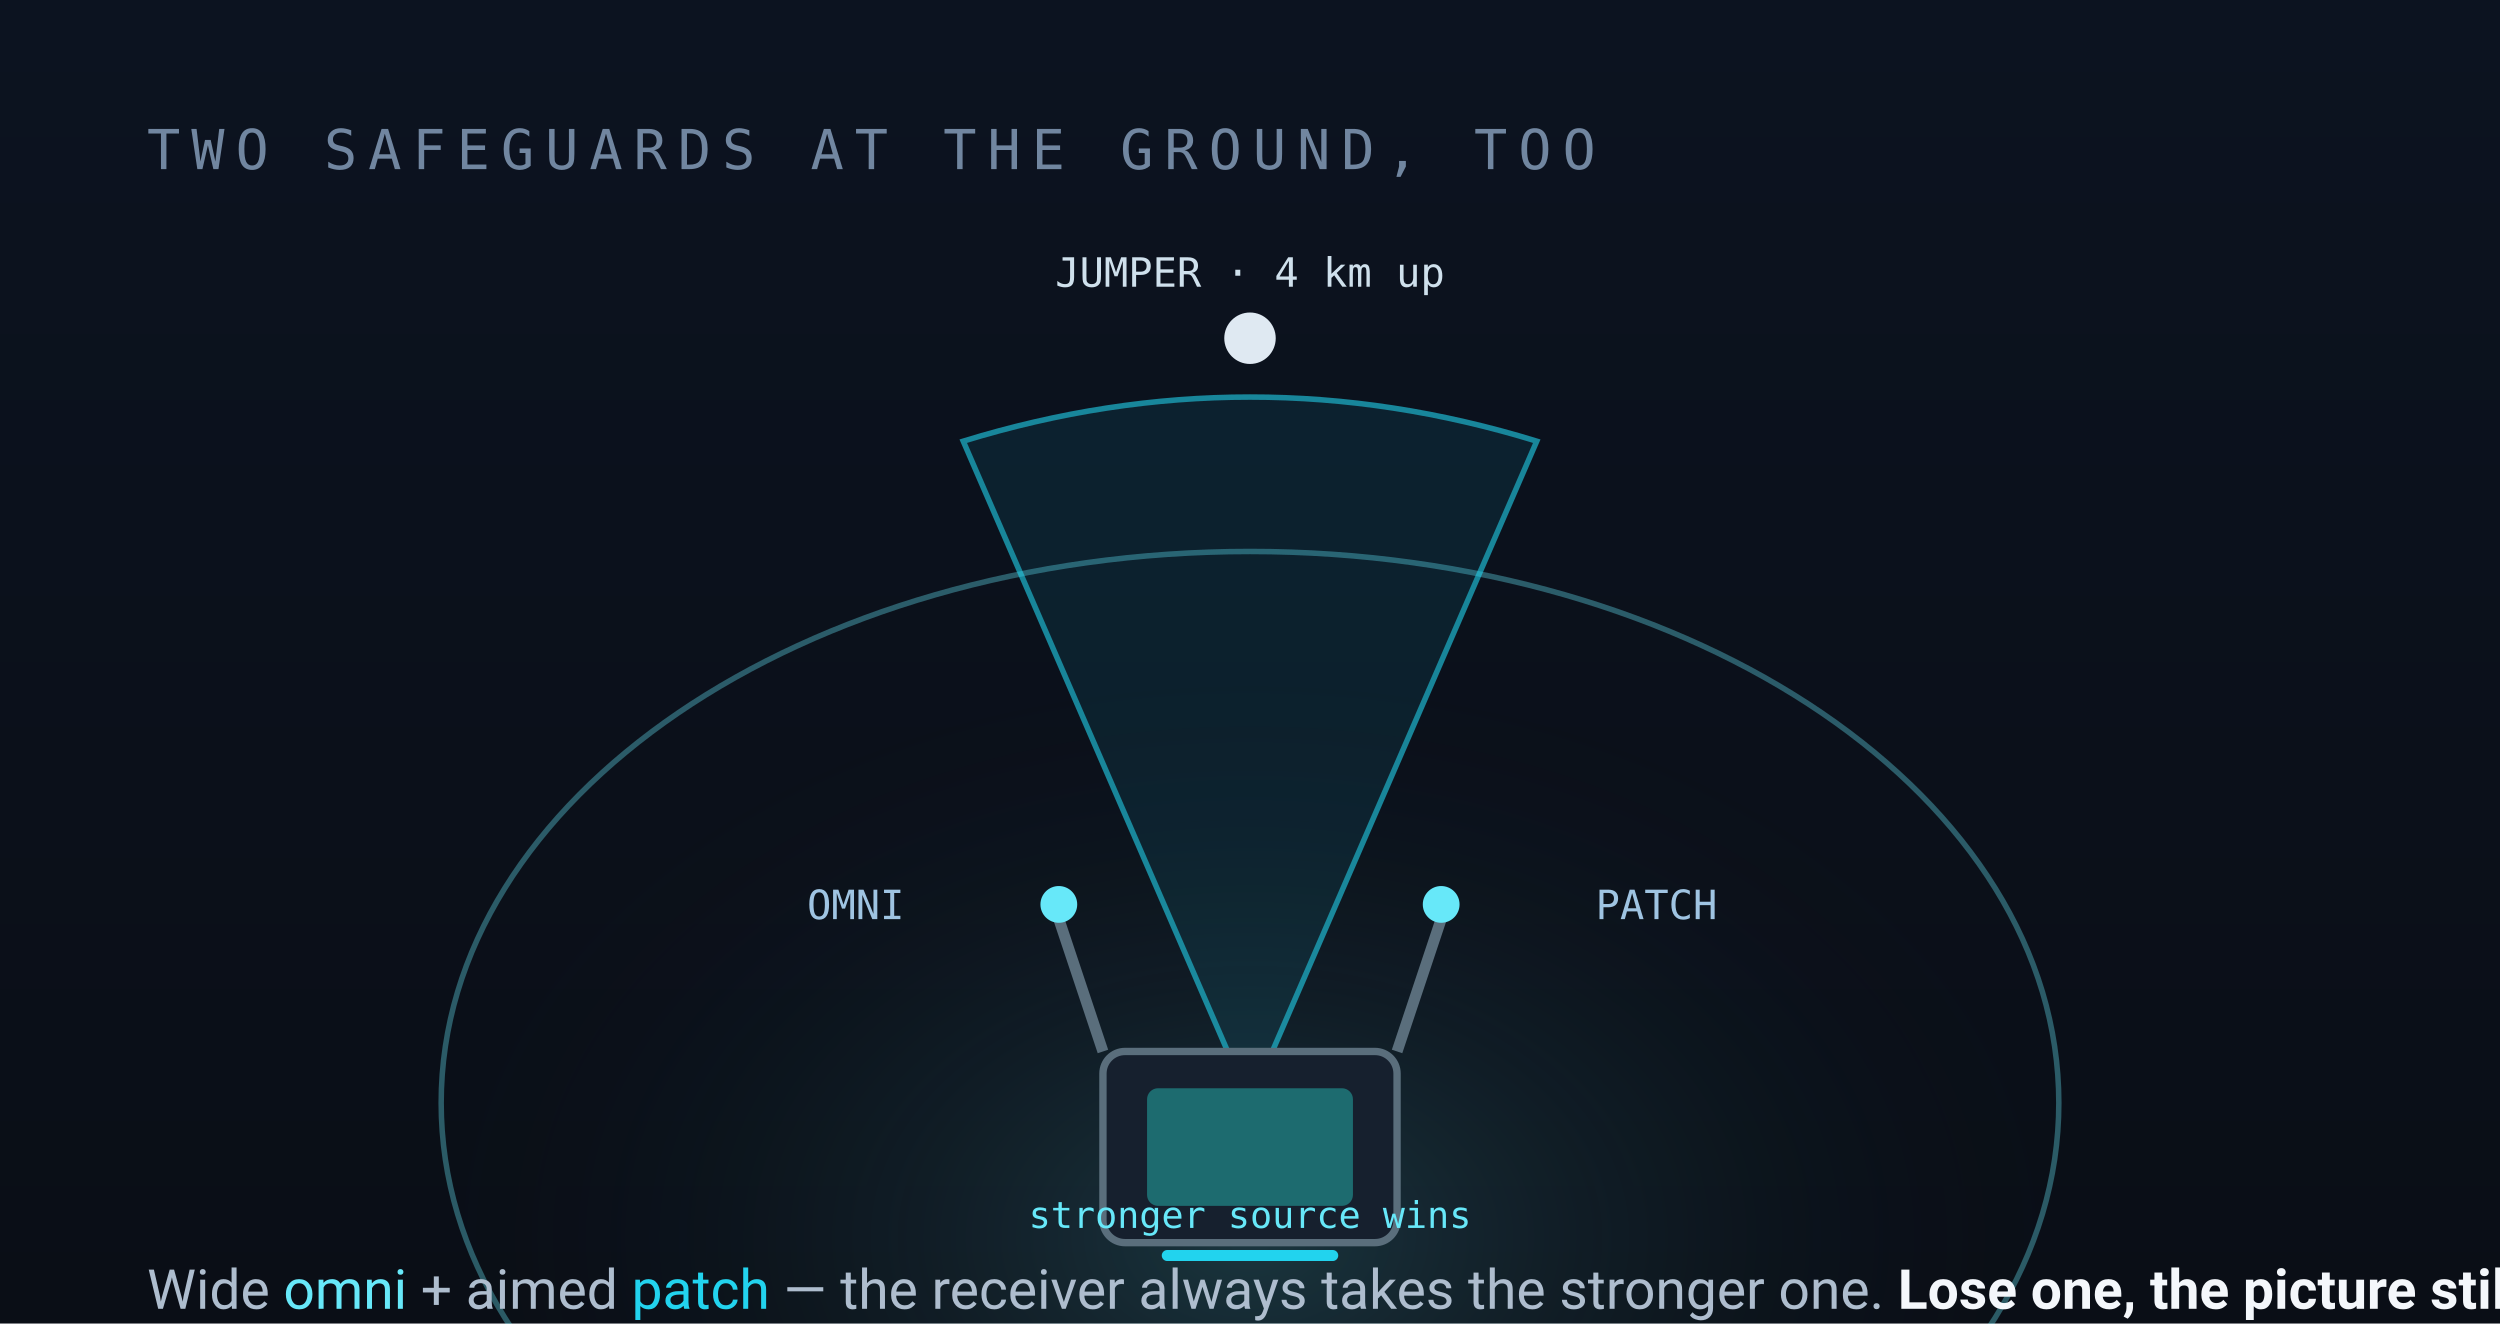
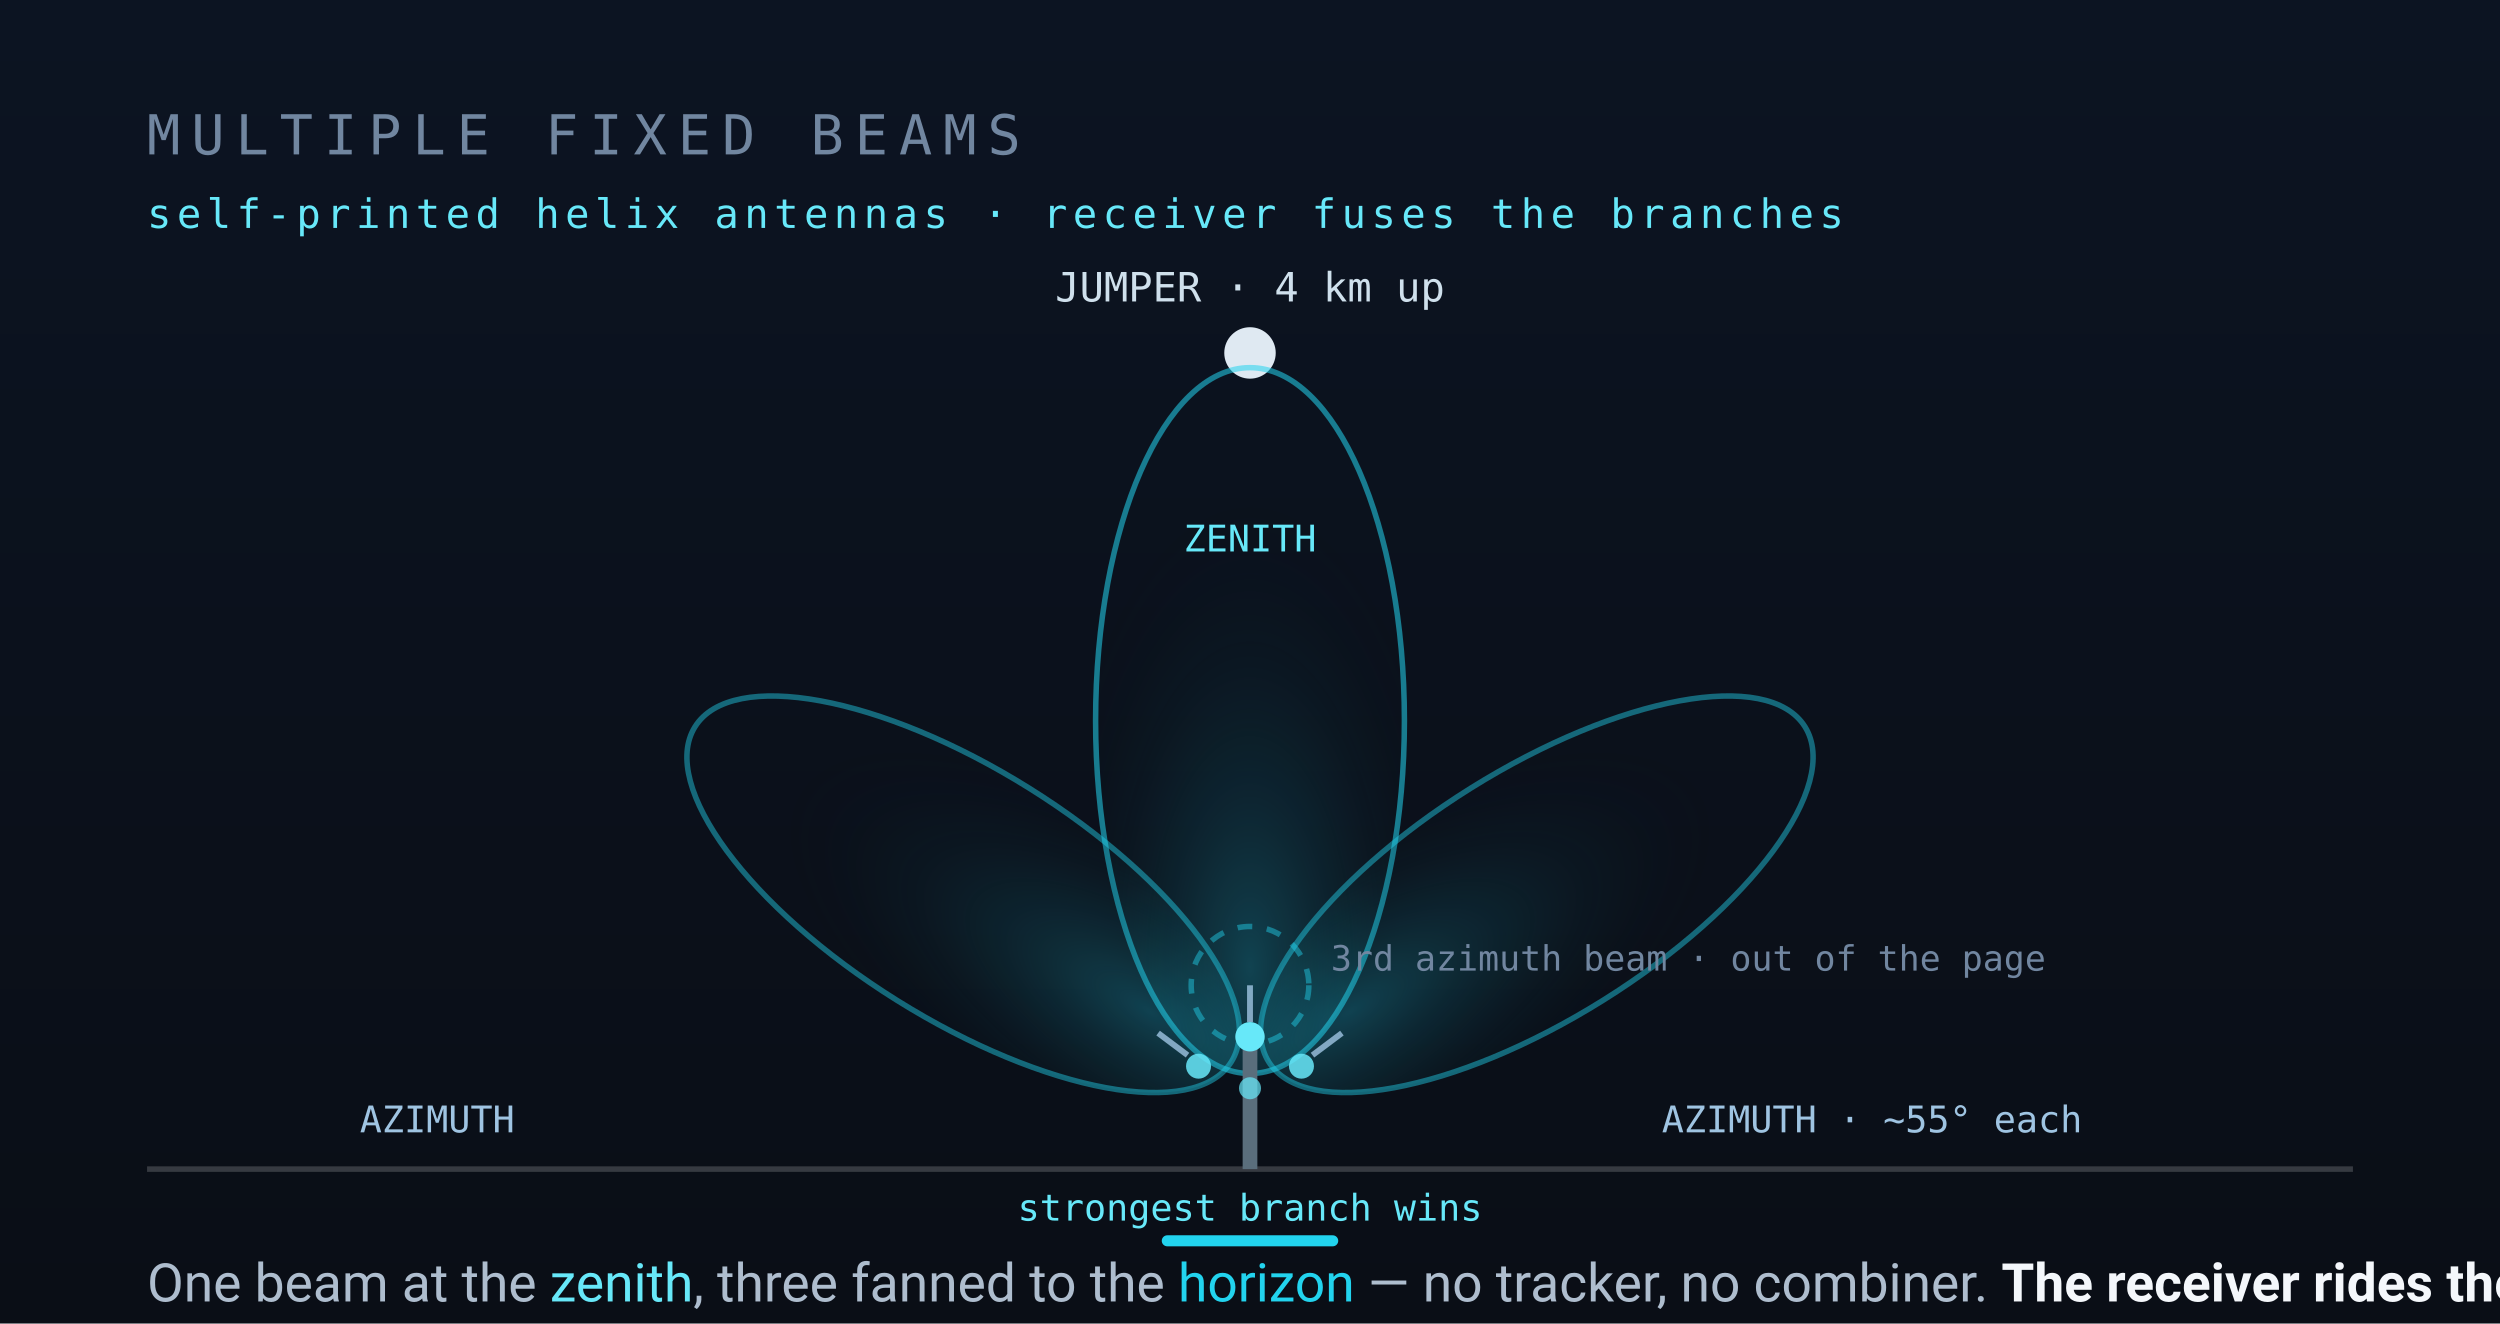
- <svg xmlns="http://www.w3.org/2000/svg" viewBox="0 0 680 360" width="680" height="360" role="img" aria-label="The ground station listens on two antennas — a wide omni and a directional patch — and always uses the stronger one. Lose one, the other holds.">
+ <svg xmlns="http://www.w3.org/2000/svg" viewBox="0 0 680 360" width="680" height="360" role="img" aria-label="The ground station listens through multiple fixed helix beams — one aimed at the zenith, three fanned toward the horizon. The receiver fuses the branches and rides the strongest one.">
  <defs>
    <linearGradient id="dbg" x1="0" y1="0" x2="0" y2="1">
-       <stop offset="0" stop-color="#0c1320" />
+       <stop offset="0" stop-color="#0c1422" />
      <stop offset="1" stop-color="#0a0e16" />
    </linearGradient>
-     <radialGradient id="omni" cx="50%" cy="62%" r="55%">
-       <stop offset="0" stop-color="rgba(103,232,249,.18)" />
+     <radialGradient id="lobe" cx="50%" cy="85%" r="70%">
+       <stop offset="0" stop-color="rgba(34,211,238,.26)" />
      <stop offset="1" stop-color="transparent" />
    </radialGradient>
    <style>
    .mono{font-family:ui-monospace,"SF Mono",Menlo,monospace}.sans{font-family:-apple-system,"Segoe UI",Roboto,sans-serif}
-     @keyframes pa{0%,46%{opacity:1}54%,96%{opacity:.18}100%{opacity:1}}
-     @keyframes pb{0%,46%{opacity:.18}54%,96%{opacity:1}100%{opacity:.18}}
-     @keyframes win{0%,46%{transform:translateX(-58px)}54%,96%{transform:translateX(58px)}100%{transform:translateX(-58px)}}
-     #lobeP{animation:pa 5s ease-in-out infinite}#lobeO{animation:pb 5s ease-in-out infinite}
-     #winner{animation:win 5s ease-in-out infinite}
+     @keyframes bz{0%,30%{opacity:1}38%,92%{opacity:.35}100%{opacity:1}}
+     @keyframes bl{0%,30%{opacity:.35}38%,60%{opacity:1}68%,100%{opacity:.35}}
+     @keyframes br{0%,60%{opacity:.35}68%,92%{opacity:1}100%{opacity:.35}}
+     @keyframes win{0%,30%{transform:translateX(0)}38%,60%{transform:translateX(-64px)}68%,92%{transform:translateX(64px)}100%{transform:translateX(0)}}
+     #beamZ{animation:bz 6s ease-in-out infinite}
+     #beamL{animation:bl 6s ease-in-out infinite}
+     #beamR{animation:br 6s ease-in-out infinite}
+     #winner{animation:win 6s ease-in-out infinite}
  </style>
  </defs>
  <rect width="680" height="360" fill="url(#dbg)" />
-   <text x="40" y="46" class="mono" font-size="15" letter-spacing="3" fill="#7186a0">TWO SAFEGUARDS AT THE GROUND, TOO</text>
-   <circle cx="340" cy="92" r="7" fill="#dfe9f2" />
-   <text x="340" y="78" class="mono" font-size="11" fill="#cfe0ec" text-anchor="middle">JUMPER · 4 km up</text>
-   <g id="lobeO">
-     <ellipse cx="340" cy="300" rx="220" ry="150" fill="url(#omni)" />
-     <ellipse cx="340" cy="300" rx="220" ry="150" fill="none" stroke="#67e8f9" stroke-width="1.5" opacity=".35" />
+   <text x="40" y="42" class="mono" font-size="15" letter-spacing="3" fill="#7186a0">MULTIPLE FIXED BEAMS</text>
+   <text x="40" y="62" class="mono" font-size="11" letter-spacing="1.5" fill="#67e8f9">self-printed helix antennas · receiver fuses the branches</text>
+   <circle cx="340" cy="96" r="7" fill="#dfe9f2" />
+   <text x="340" y="82" class="mono" font-size="11" fill="#cfe0ec" text-anchor="middle">JUMPER · 4 km up</text>
+   <g id="beamZ">
+     <ellipse cx="340" cy="196" rx="42" ry="96" fill="url(#lobe)" />
+     <ellipse cx="340" cy="196" rx="42" ry="96" fill="none" stroke="#22d3ee" stroke-width="1.5" opacity=".55" />
+     <text x="340" y="150" class="mono" font-size="10" fill="#67e8f9" text-anchor="middle">ZENITH</text>
  </g>
-   <g id="lobeP">
-     <path d="M340 300 L262 120 Q340 96 418 120 Z" fill="rgba(34,211,238,.14)" stroke="#22d3ee" stroke-width="1.5" opacity=".6" />
+   <g id="beamL" transform="rotate(-58 340 292)">
+     <ellipse cx="340" cy="200" rx="34" ry="86" fill="url(#lobe)" />
+     <ellipse cx="340" cy="200" rx="34" ry="86" fill="none" stroke="#22d3ee" stroke-width="1.5" opacity=".45" />
  </g>
-   <rect x="300" y="286" width="80" height="52" rx="6" fill="#16202e" stroke="#5a6e7c" stroke-width="2" />
-   <rect x="312" y="296" width="56" height="32" rx="3" fill="#1d6b6f" />
-   <line x1="300" y1="286" x2="288" y2="250" stroke="#5a6e7c" stroke-width="3" />
-   <circle cx="288" cy="246" r="5" fill="#67e8f9" />
-   <line x1="380" y1="286" x2="392" y2="250" stroke="#5a6e7c" stroke-width="3" />
-   <circle cx="392" cy="246" r="5" fill="#67e8f9" />
-   <text x="246" y="250" class="mono" font-size="11" fill="#9fc4e2" text-anchor="end">OMNI</text>
-   <text x="434" y="250" class="mono" font-size="11" fill="#9fc4e2">PATCH</text>
+   <g id="beamR" transform="rotate(58 340 292)">
+     <ellipse cx="340" cy="200" rx="34" ry="86" fill="url(#lobe)" />
+     <ellipse cx="340" cy="200" rx="34" ry="86" fill="none" stroke="#22d3ee" stroke-width="1.5" opacity=".45" />
+   </g>
+   <circle cx="340" cy="268" r="16" fill="none" stroke="#22d3ee" stroke-width="1.5" stroke-dasharray="4 4" opacity=".45" />
+   <text x="362" y="264" class="mono" font-size="9.5" fill="#7186a0">3rd azimuth beam · out of the page</text>
+   <text x="452" y="308" class="mono" font-size="10" fill="#9fc4e2">AZIMUTH · ~55° each</text>
+   <text x="140" y="308" class="mono" font-size="10" fill="#9fc4e2" text-anchor="end">AZIMUTH</text>
+   <line x1="40" y1="318" x2="640" y2="318" stroke="rgba(255,255,255,.18)" stroke-width="1.5" />
+   <line x1="340" y1="318" x2="340" y2="284" stroke="#5a6e7c" stroke-width="4" />
+   <g fill="#67e8f9">
+     <circle cx="340" cy="282" r="4" />
+     <circle cx="326" cy="290" r="3.4" opacity=".85" />
+     <circle cx="354" cy="290" r="3.4" opacity=".85" />
+     <circle cx="340" cy="296" r="3" opacity=".7" />
+   </g>
+   <g stroke="#9fc4e2" stroke-width="1.6" fill="none" opacity=".8">
+     <line x1="340" y1="278" x2="340" y2="268" />
+     <line x1="323" y1="287" x2="315" y2="281" />
+     <line x1="357" y1="287" x2="365" y2="281" />
+   </g>
  <g id="winner">
-     <rect x="316" y="340" width="48" height="3" rx="1.5" fill="#22d3ee" />
+     <rect x="316" y="336" width="48" height="3" rx="1.5" fill="#22d3ee" />
  </g>
-   <text x="340" y="334" class="mono" font-size="10" fill="#67e8f9" text-anchor="middle">stronger source wins</text>
-   <text x="40" y="356" class="sans" font-size="15" fill="#aebdce">Wide <tspan fill="#67e8f9">omni</tspan> + aimed <tspan fill="#22d3ee">patch</tspan> — the receiver always takes the stronger one. <tspan fill="#f4f7fb" font-weight="700">Lose one, the picture still gets through.</tspan>
+   <text x="340" y="332" class="mono" font-size="10" fill="#67e8f9" text-anchor="middle">strongest branch wins</text>
+   <text x="40" y="354" class="sans" font-size="14.5" fill="#aebdce">One beam at the <tspan fill="#67e8f9">zenith</tspan>, three fanned to the <tspan fill="#22d3ee">horizon</tspan> — no tracker, no combiner. <tspan fill="#f4f7fb" font-weight="700">The receiver rides the strongest branch.</tspan>
  </text>
</svg>
